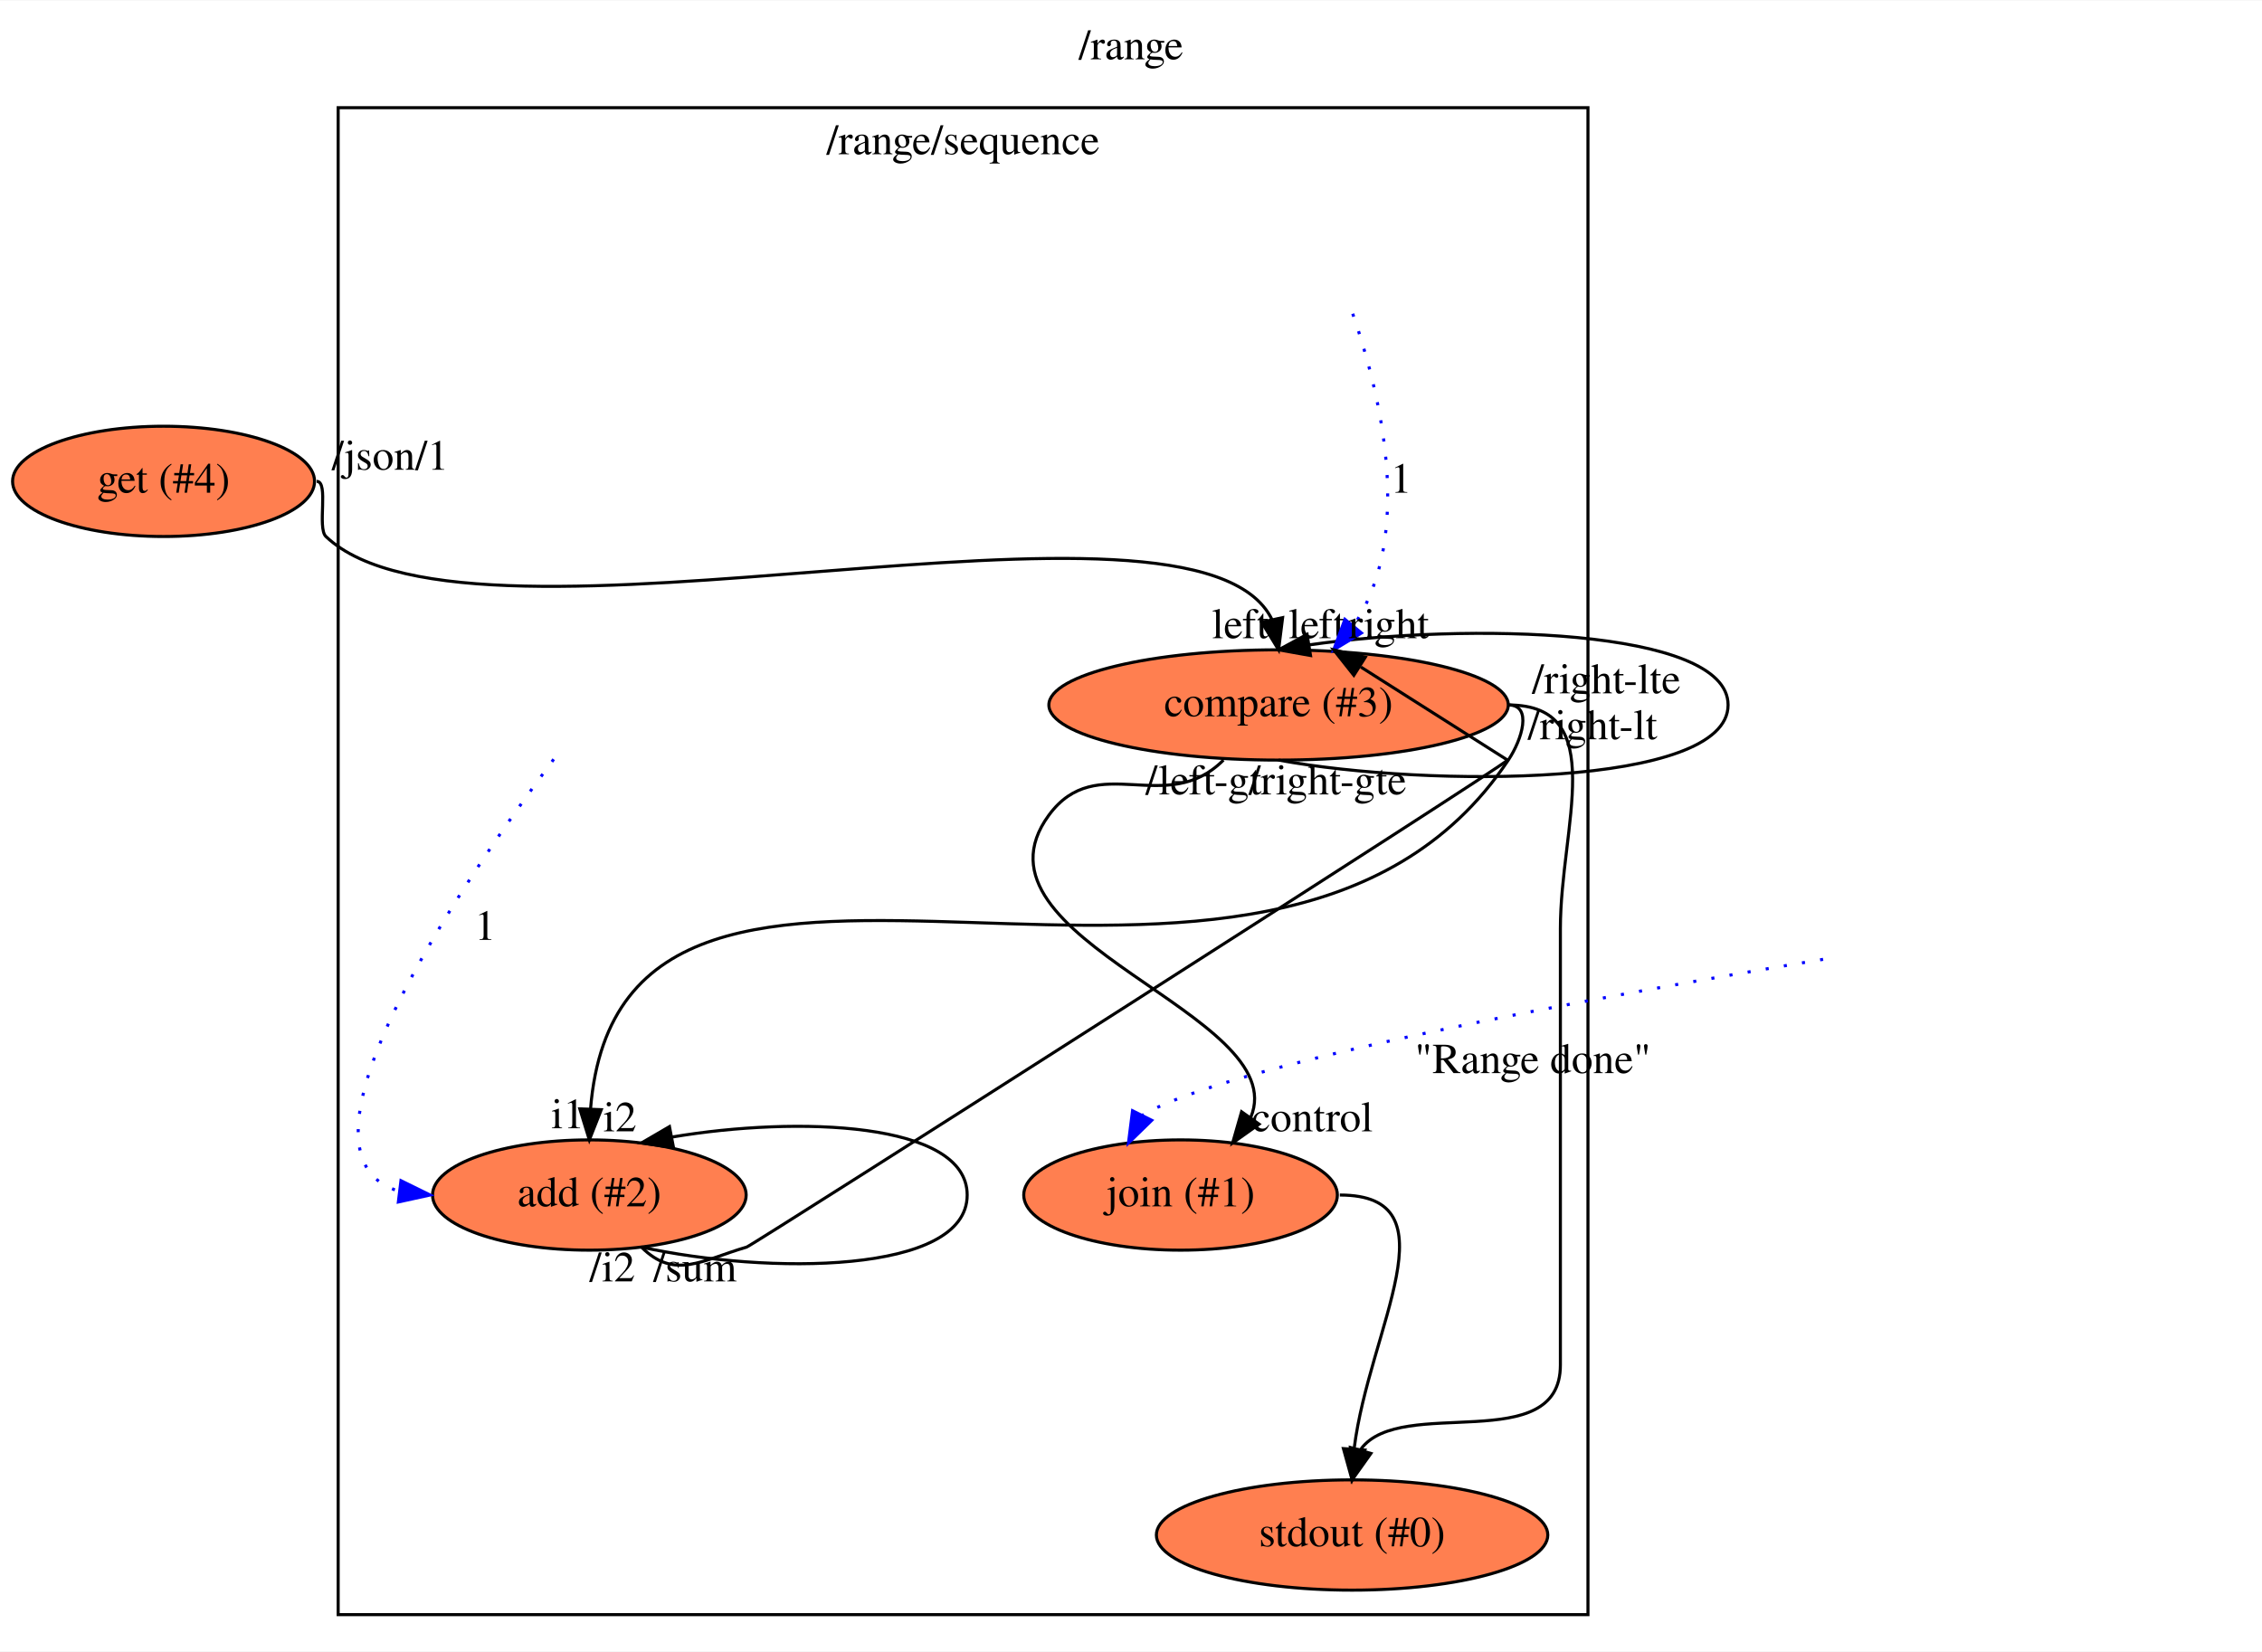
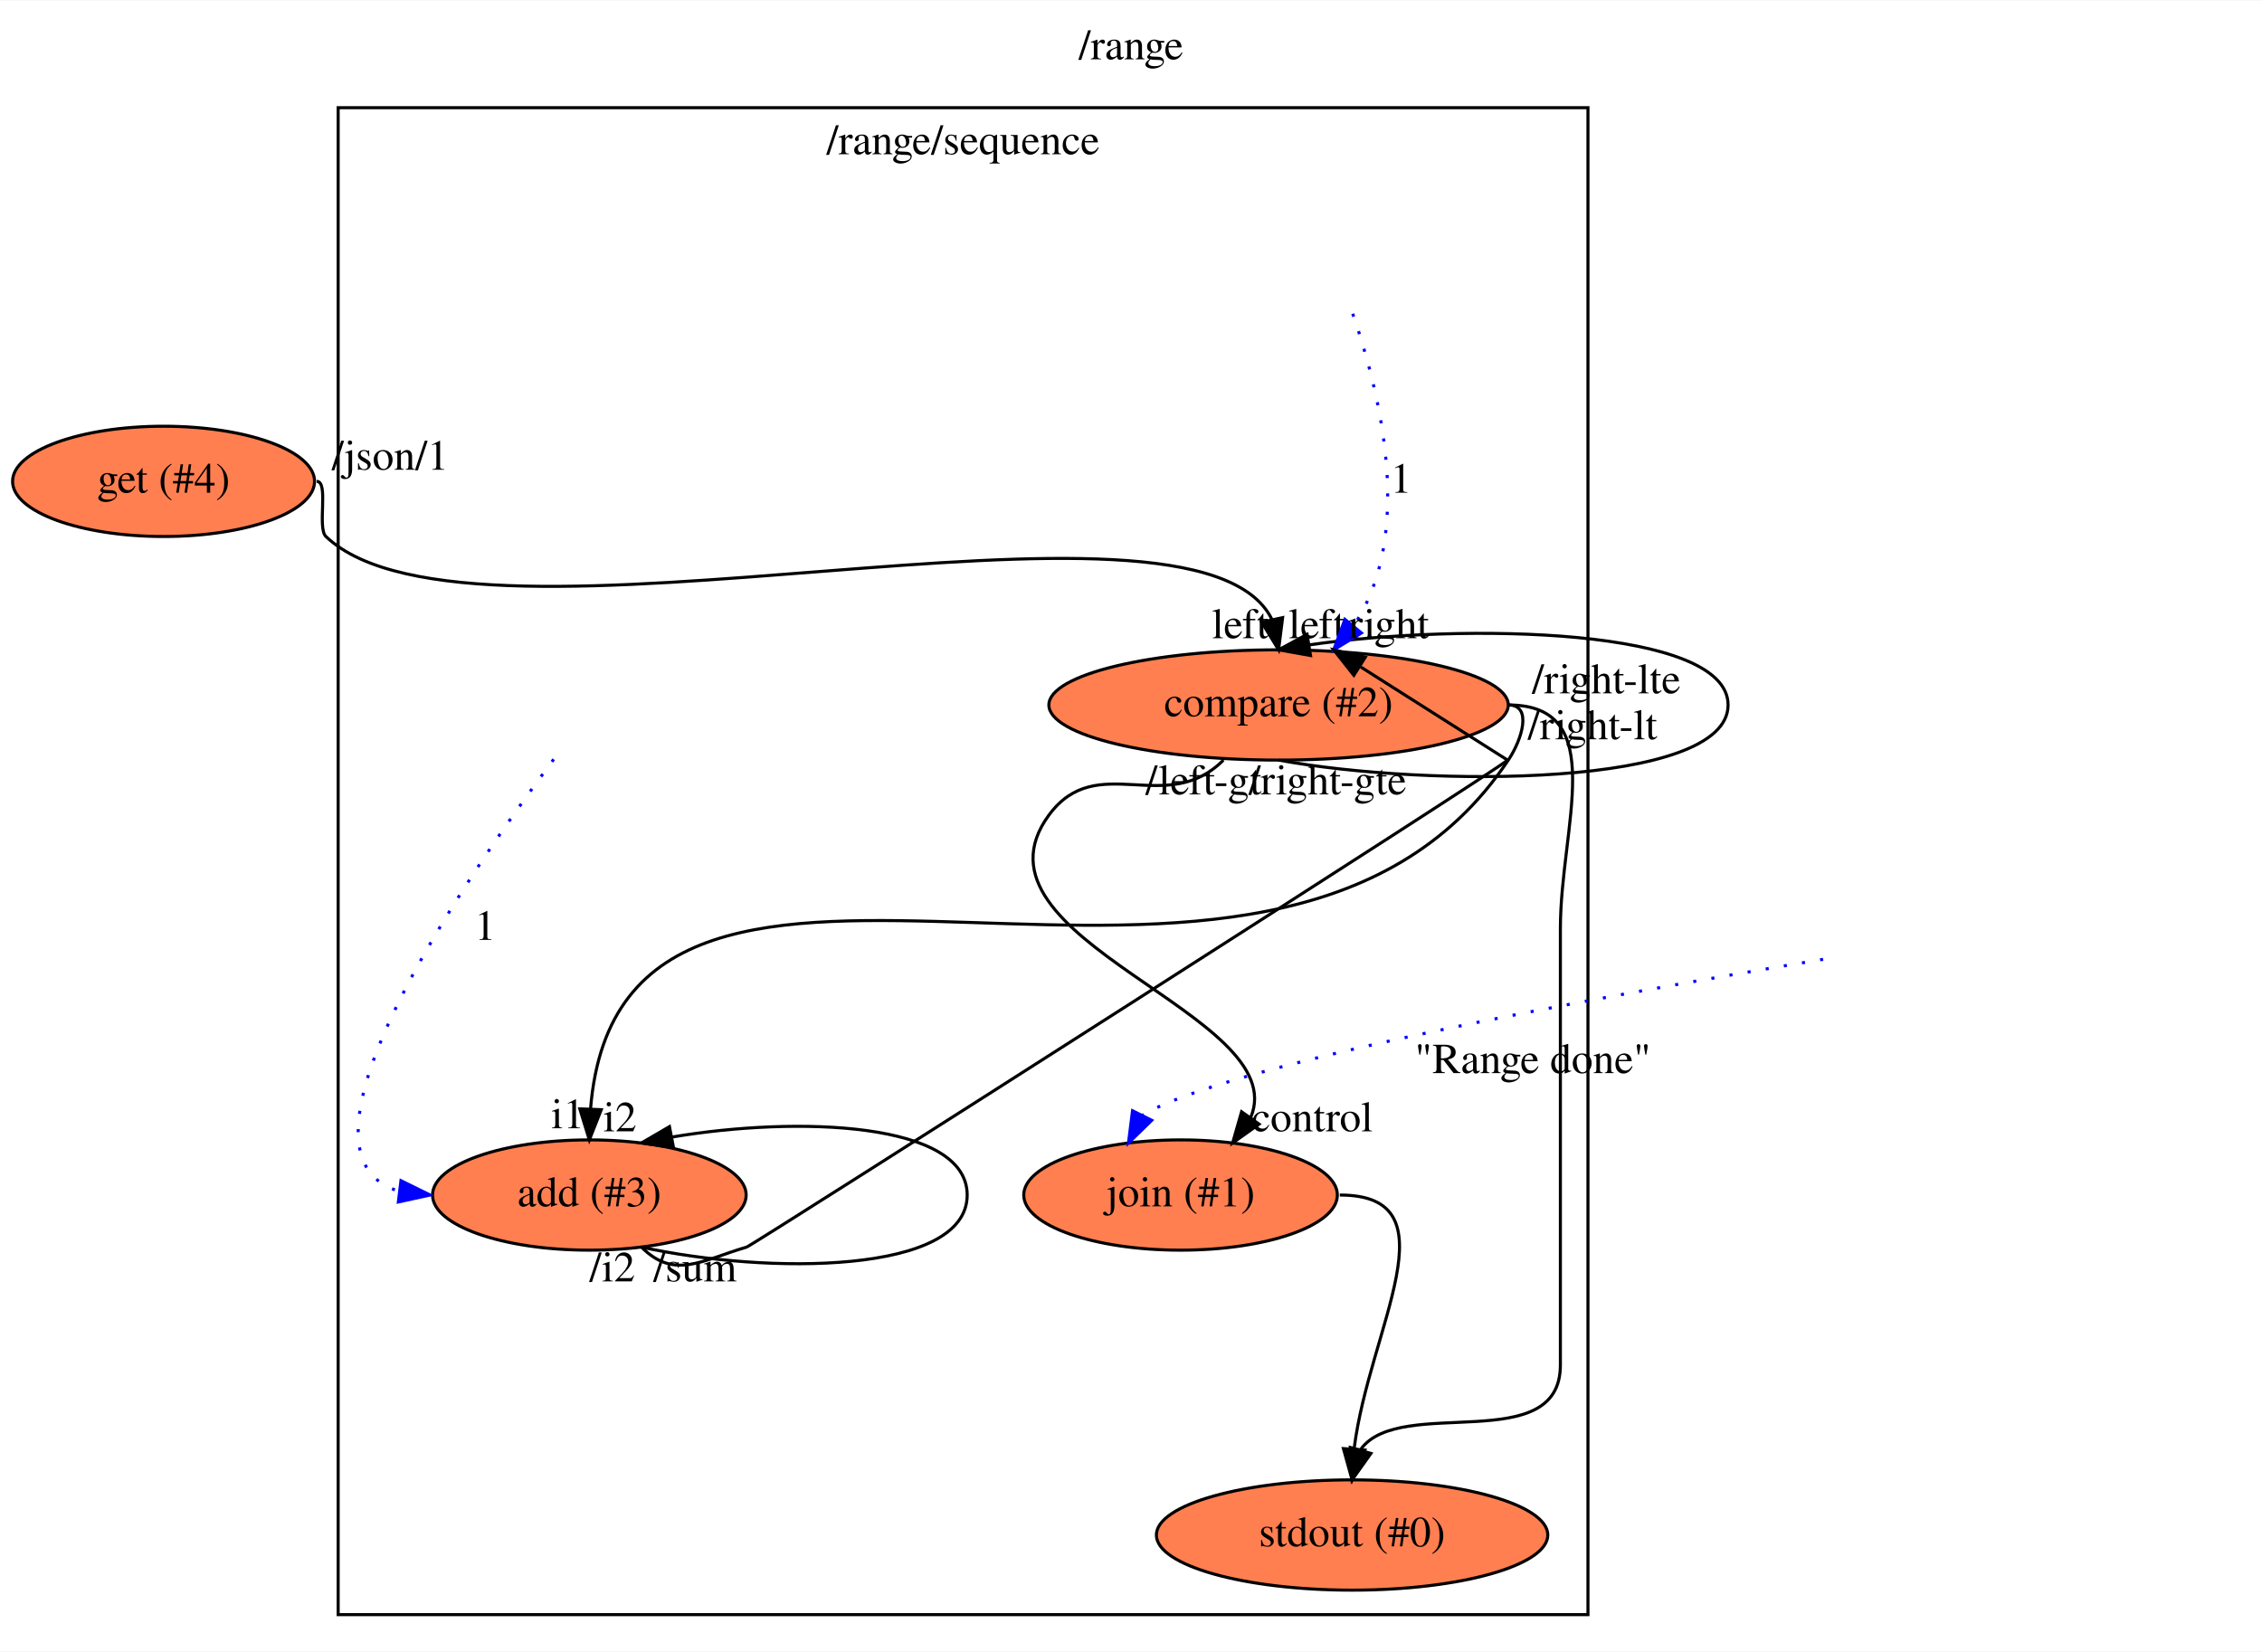
<svg xmlns="http://www.w3.org/2000/svg" xmlns:xlink="http://www.w3.org/1999/xlink" width="738pt" height="539pt" viewBox="0.00 0.00 738.44 539.00">
  <g id="graph0" class="graph" transform="scale(1 1) rotate(0) translate(4 535)">
    <polygon fill="#ffffff" stroke="transparent" points="-4,4 -4,-535 734.439,-535 734.439,4 -4,4" />
    <text text-anchor="middle" x="365.219" y="-515.8" font-family="Times,serif" font-size="14.00" fill="#000000">/range</text>
    <g id="clust1" class="cluster">
      <polygon fill="none" stroke="#000000" points="106.396,-8 106.396,-500 514.396,-500 514.396,-8 106.396,-8" />
      <text text-anchor="middle" x="310.396" y="-484.8" font-family="Times,serif" font-size="14.00" fill="#000000">/range/sequence</text>
    </g>
    <g id="node1" class="node">
      <g id="a_node1">
        <a xlink:href="file:///home/travis/build/andrewdavidmackenzie/flow/flowr/src/lib/flowruntime/args/get.html" xlink:title="get (#4)">
          <ellipse fill="#ff7f50" stroke="#000000" cx="49.396" cy="-378" rx="49.291" ry="18" />
          <text text-anchor="middle" x="49.396" y="-374.3" font-family="Times,serif" font-size="14.00" fill="#000000">get (#4)</text>
        </a>
      </g>
    </g>
    <g id="node2" class="node">
      <g id="a_node2">
-         <a xlink:href="file:///home/travis/build/andrewdavidmackenzie/flow/flowstdlib/control/compare_switch/compare_switch.html" xlink:title="compare (#3)">
+         <a xlink:href="file:///home/travis/build/andrewdavidmackenzie/flow/flowstdlib/control/compare_switch/compare_switch.html" xlink:title="compare (#2)">
          <ellipse fill="#ff7f50" stroke="#000000" cx="413.396" cy="-305" rx="74.987" ry="18" />
-           <text text-anchor="middle" x="413.396" y="-301.3" font-family="Times,serif" font-size="14.00" fill="#000000">compare (#3)</text>
+           <text text-anchor="middle" x="413.396" y="-301.3" font-family="Times,serif" font-size="14.00" fill="#000000">compare (#2)</text>
        </a>
      </g>
    </g>
    <g id="edge1" class="edge">
      <path fill="none" stroke="#000000" d="M99.396,-378C103.451,-378 99.462,-362.8 102.396,-360 150.09,-314.484 386.49,-384.45 411.29,-332.798" />
      <polygon fill="#000000" stroke="#000000" points="414.716,-333.512 413.396,-323 407.873,-332.041 414.716,-333.512" />
      <text text-anchor="middle" x="400.896" y="-326.8" font-family="Times,serif" font-size="14.00" fill="#000000">left</text>
      <text text-anchor="middle" x="123.396" y="-381.8" font-family="Times,serif" font-size="14.00" fill="#000000">/json/1</text>
    </g>
    <g id="edge4" class="edge">
      <path fill="none" stroke="#000000" d="M413.396,-287C462.31,-278 560.139,-278 560.139,-305 560.139,-330.26 474.514,-331.888 423.424,-324.623" />
      <polygon fill="#000000" stroke="#000000" points="423.826,-321.143 413.396,-323 422.708,-328.053 423.826,-321.143" />
      <text text-anchor="middle" x="425.896" y="-326.8" font-family="Times,serif" font-size="14.00" fill="#000000">left</text>
      <text text-anchor="middle" x="388.896" y="-275.8" font-family="Times,serif" font-size="14.00" fill="#000000">/left-gt</text>
    </g>
    <g id="node4" class="node">
      <g id="a_node4">
        <a xlink:href="file:///home/travis/build/andrewdavidmackenzie/flow/flowr/src/lib/flowruntime/stdio/stdout.html" xlink:title="stdout (#0)">
          <ellipse fill="#ff7f50" stroke="#000000" cx="437.396" cy="-34" rx="63.889" ry="18" />
          <text text-anchor="middle" x="437.396" y="-30.3" font-family="Times,serif" font-size="14.00" fill="#000000">stdout (#0)</text>
        </a>
      </g>
    </g>
    <g id="edge3" class="edge">
      <path fill="none" stroke="#000000" d="M488.396,-305C521.708,-305 505.396,-265.313 505.396,-232 505.396,-232 505.396,-232 505.396,-89.5 505.396,-59.301 453.333,-79.663 440.317,-62.105" />
      <polygon fill="#000000" stroke="#000000" points="443.536,-60.634 437.396,-52 436.811,-62.579 443.536,-60.634" />
      <text text-anchor="middle" x="520.396" y="-308.8" font-family="Times,serif" font-size="14.00" fill="#000000">/right-lte</text>
    </g>
    <g id="node5" class="node">
      <g id="a_node5">
-         <a xlink:href="file:///home/travis/build/andrewdavidmackenzie/flow/flowstdlib/math/add/add.html" xlink:title="add (#2)">
+         <a xlink:href="file:///home/travis/build/andrewdavidmackenzie/flow/flowstdlib/math/add/add.html" xlink:title="add (#3)">
          <ellipse fill="#ff7f50" stroke="#000000" cx="188.396" cy="-145" rx="51.191" ry="18" />
-           <text text-anchor="middle" x="188.396" y="-141.3" font-family="Times,serif" font-size="14.00" fill="#000000">add (#2)</text>
+           <text text-anchor="middle" x="188.396" y="-141.3" font-family="Times,serif" font-size="14.00" fill="#000000">add (#3)</text>
        </a>
      </g>
    </g>
    <g id="edge5" class="edge">
      <path fill="none" stroke="#000000" d="M488.396,-305C496.396,-305 492.843,-293.65 488.396,-287 410.154,-169.999 199.045,-300.583 188.783,-173.066" />
      <polygon fill="#000000" stroke="#000000" points="192.278,-172.858 188.396,-163 185.283,-173.127 192.278,-172.858" />
      <text text-anchor="middle" x="181.396" y="-166.8" font-family="Times,serif" font-size="14.00" fill="#000000">i1</text>
      <text text-anchor="middle" x="515.896" y="-293.8" font-family="Times,serif" font-size="14.00" fill="#000000">/right-lt</text>
    </g>
    <g id="node6" class="node">
      <g id="a_node6">
        <a xlink:href="file:///home/travis/build/andrewdavidmackenzie/flow/flowstdlib/control/join/join.html" xlink:title="join (#1)">
          <ellipse fill="#ff7f50" stroke="#000000" cx="381.396" cy="-145" rx="51.191" ry="18" />
          <text text-anchor="middle" x="381.396" y="-141.3" font-family="Times,serif" font-size="14.00" fill="#000000">join (#1)</text>
        </a>
      </g>
    </g>
    <g id="edge6" class="edge">
      <path fill="none" stroke="#000000" d="M395.396,-287C376.61,-268.215 354.1,-290.428 338.396,-269 308.558,-228.288 418.433,-204.293 404.317,-170.365" />
      <polygon fill="#000000" stroke="#000000" points="407.03,-168.14 398.396,-162 401.317,-172.184 407.03,-168.14" />
      <text text-anchor="middle" x="424.396" y="-165.8" font-family="Times,serif" font-size="14.00" fill="#000000">control</text>
      <text text-anchor="middle" x="429.396" y="-275.8" font-family="Times,serif" font-size="14.00" fill="#000000">/right-gte</text>
    </g>
    <g id="edge2" class="edge">
      <path fill="none" stroke="#0000ff" stroke-dasharray="1,5" d="M437.608,-432.726C446.453,-407.208 457.964,-360.689 437.916,-330.921" />
      <polygon fill="#0000ff" stroke="#0000ff" points="440.453,-328.496 431.396,-323 435.049,-332.945 440.453,-328.496" />
      <text text-anchor="middle" x="453.396" y="-374.3" font-family="Times,serif" font-size="14.00" fill="#000000">1</text>
    </g>
    <g id="edge9" class="edge">
      <path fill="none" stroke="#000000" d="M205.396,-128C216.189,-117.206 225.091,-123.713 239.741,-128 241.707,-128.575 487.156,-285.203 488.139,-287 488.139,-287 456.221,-307.25 440.262,-317.375" />
      <polygon fill="#000000" stroke="#000000" points="437.965,-314.687 431.396,-323 441.715,-320.598 437.965,-314.687" />
      <text text-anchor="middle" x="449.396" y="-326.8" font-family="Times,serif" font-size="14.00" fill="#000000">right</text>
      <text text-anchor="middle" x="222.896" y="-116.8" font-family="Times,serif" font-size="14.00" fill="#000000">/sum</text>
    </g>
    <g id="edge8" class="edge">
      <path fill="none" stroke="#000000" d="M205.396,-128C246.511,-119 311.741,-119 311.741,-145 311.741,-168.969 256.305,-170.841 215.431,-163.936" />
      <polygon fill="#000000" stroke="#000000" points="215.878,-160.458 205.396,-162 214.551,-167.331 215.878,-160.458" />
      <text text-anchor="middle" x="198.396" y="-165.8" font-family="Times,serif" font-size="14.00" fill="#000000">i2</text>
      <text text-anchor="middle" x="195.896" y="-116.8" font-family="Times,serif" font-size="14.00" fill="#000000">/i2</text>
    </g>
    <g id="edge11" class="edge">
      <path fill="none" stroke="#000000" d="M433.396,-145C471.373,-145 442.997,-101.494 438.086,-62.354" />
      <polygon fill="#000000" stroke="#000000" points="441.553,-61.745 437.396,-52 434.569,-62.211 441.553,-61.745" />
    </g>
    <g id="edge7" class="edge">
      <path fill="none" stroke="#0000ff" stroke-dasharray="1,5" d="M176.758,-287.266C147.71,-248.293 85.597,-157.724 126.443,-146.211" />
      <polygon fill="#0000ff" stroke="#0000ff" points="126.892,-149.682 136.396,-145 126.046,-142.734 126.892,-149.682" />
      <text text-anchor="middle" x="154.396" y="-228.3" font-family="Times,serif" font-size="14.00" fill="#000000">1</text>
    </g>
    <g id="edge10" class="edge">
      <path fill="none" stroke="#0000ff" stroke-dasharray="1,5" d="M591.161,-221.95C515.721,-209.399 396.317,-187.568 368.889,-171.021" />
      <polygon fill="#0000ff" stroke="#0000ff" points="371.987,-169.391 364.396,-162 365.721,-172.512 371.987,-169.391" />
      <text text-anchor="middle" x="496.396" y="-184.8" font-family="Times,serif" font-size="14.00" fill="#000000">"Range done"</text>
    </g>
  </g>
</svg>
